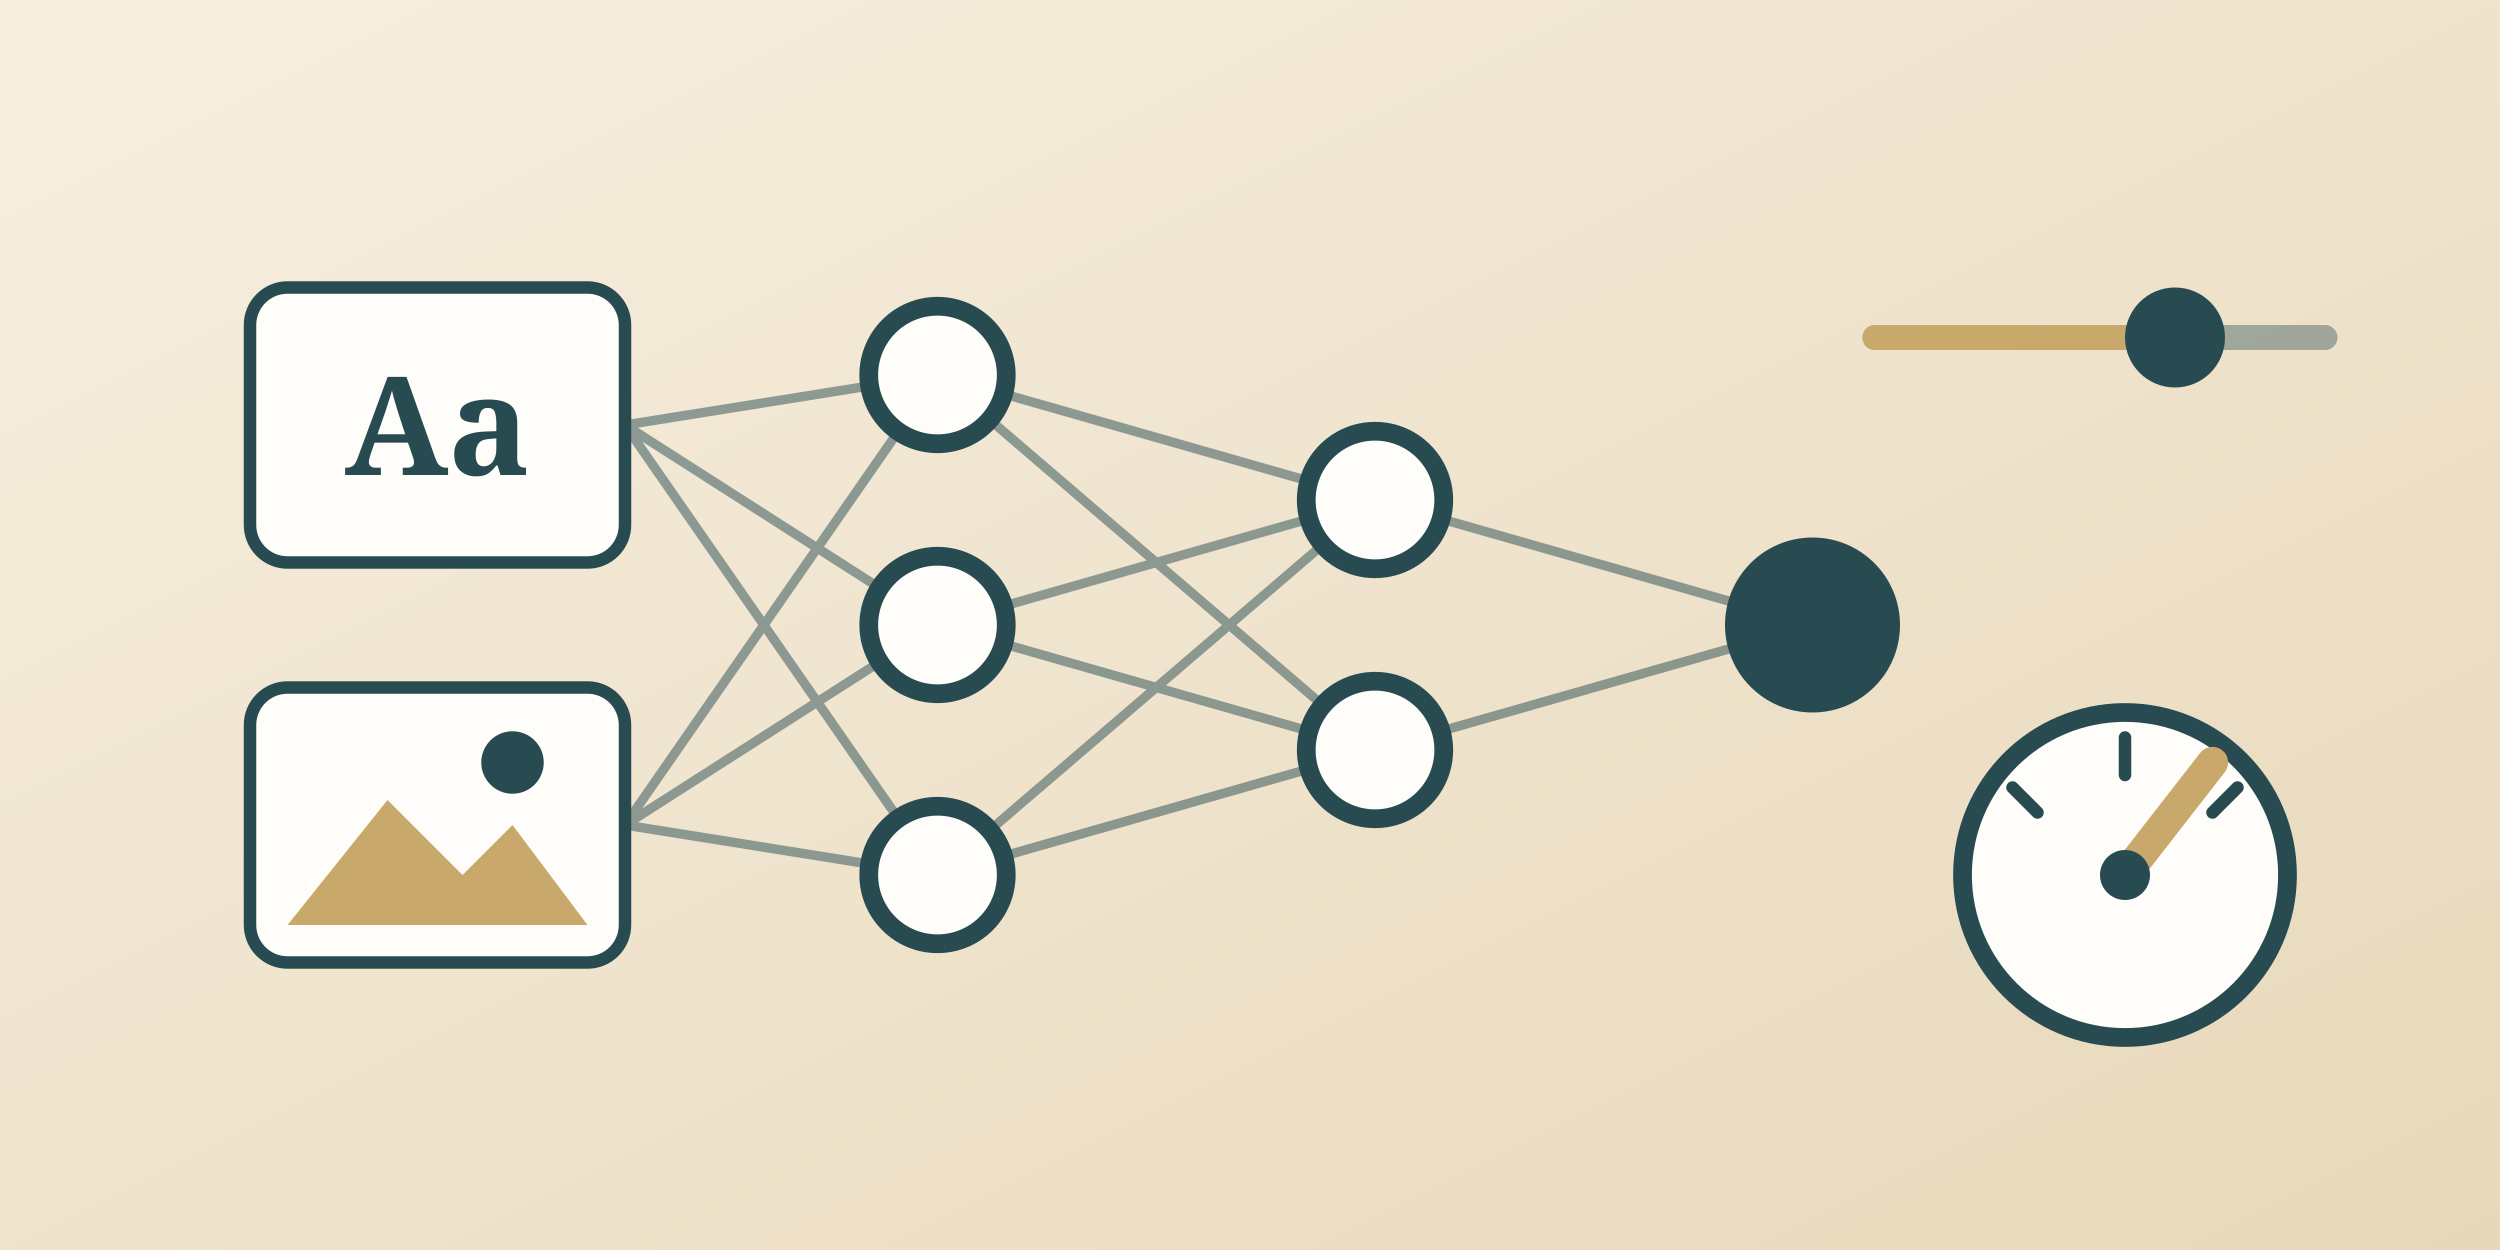
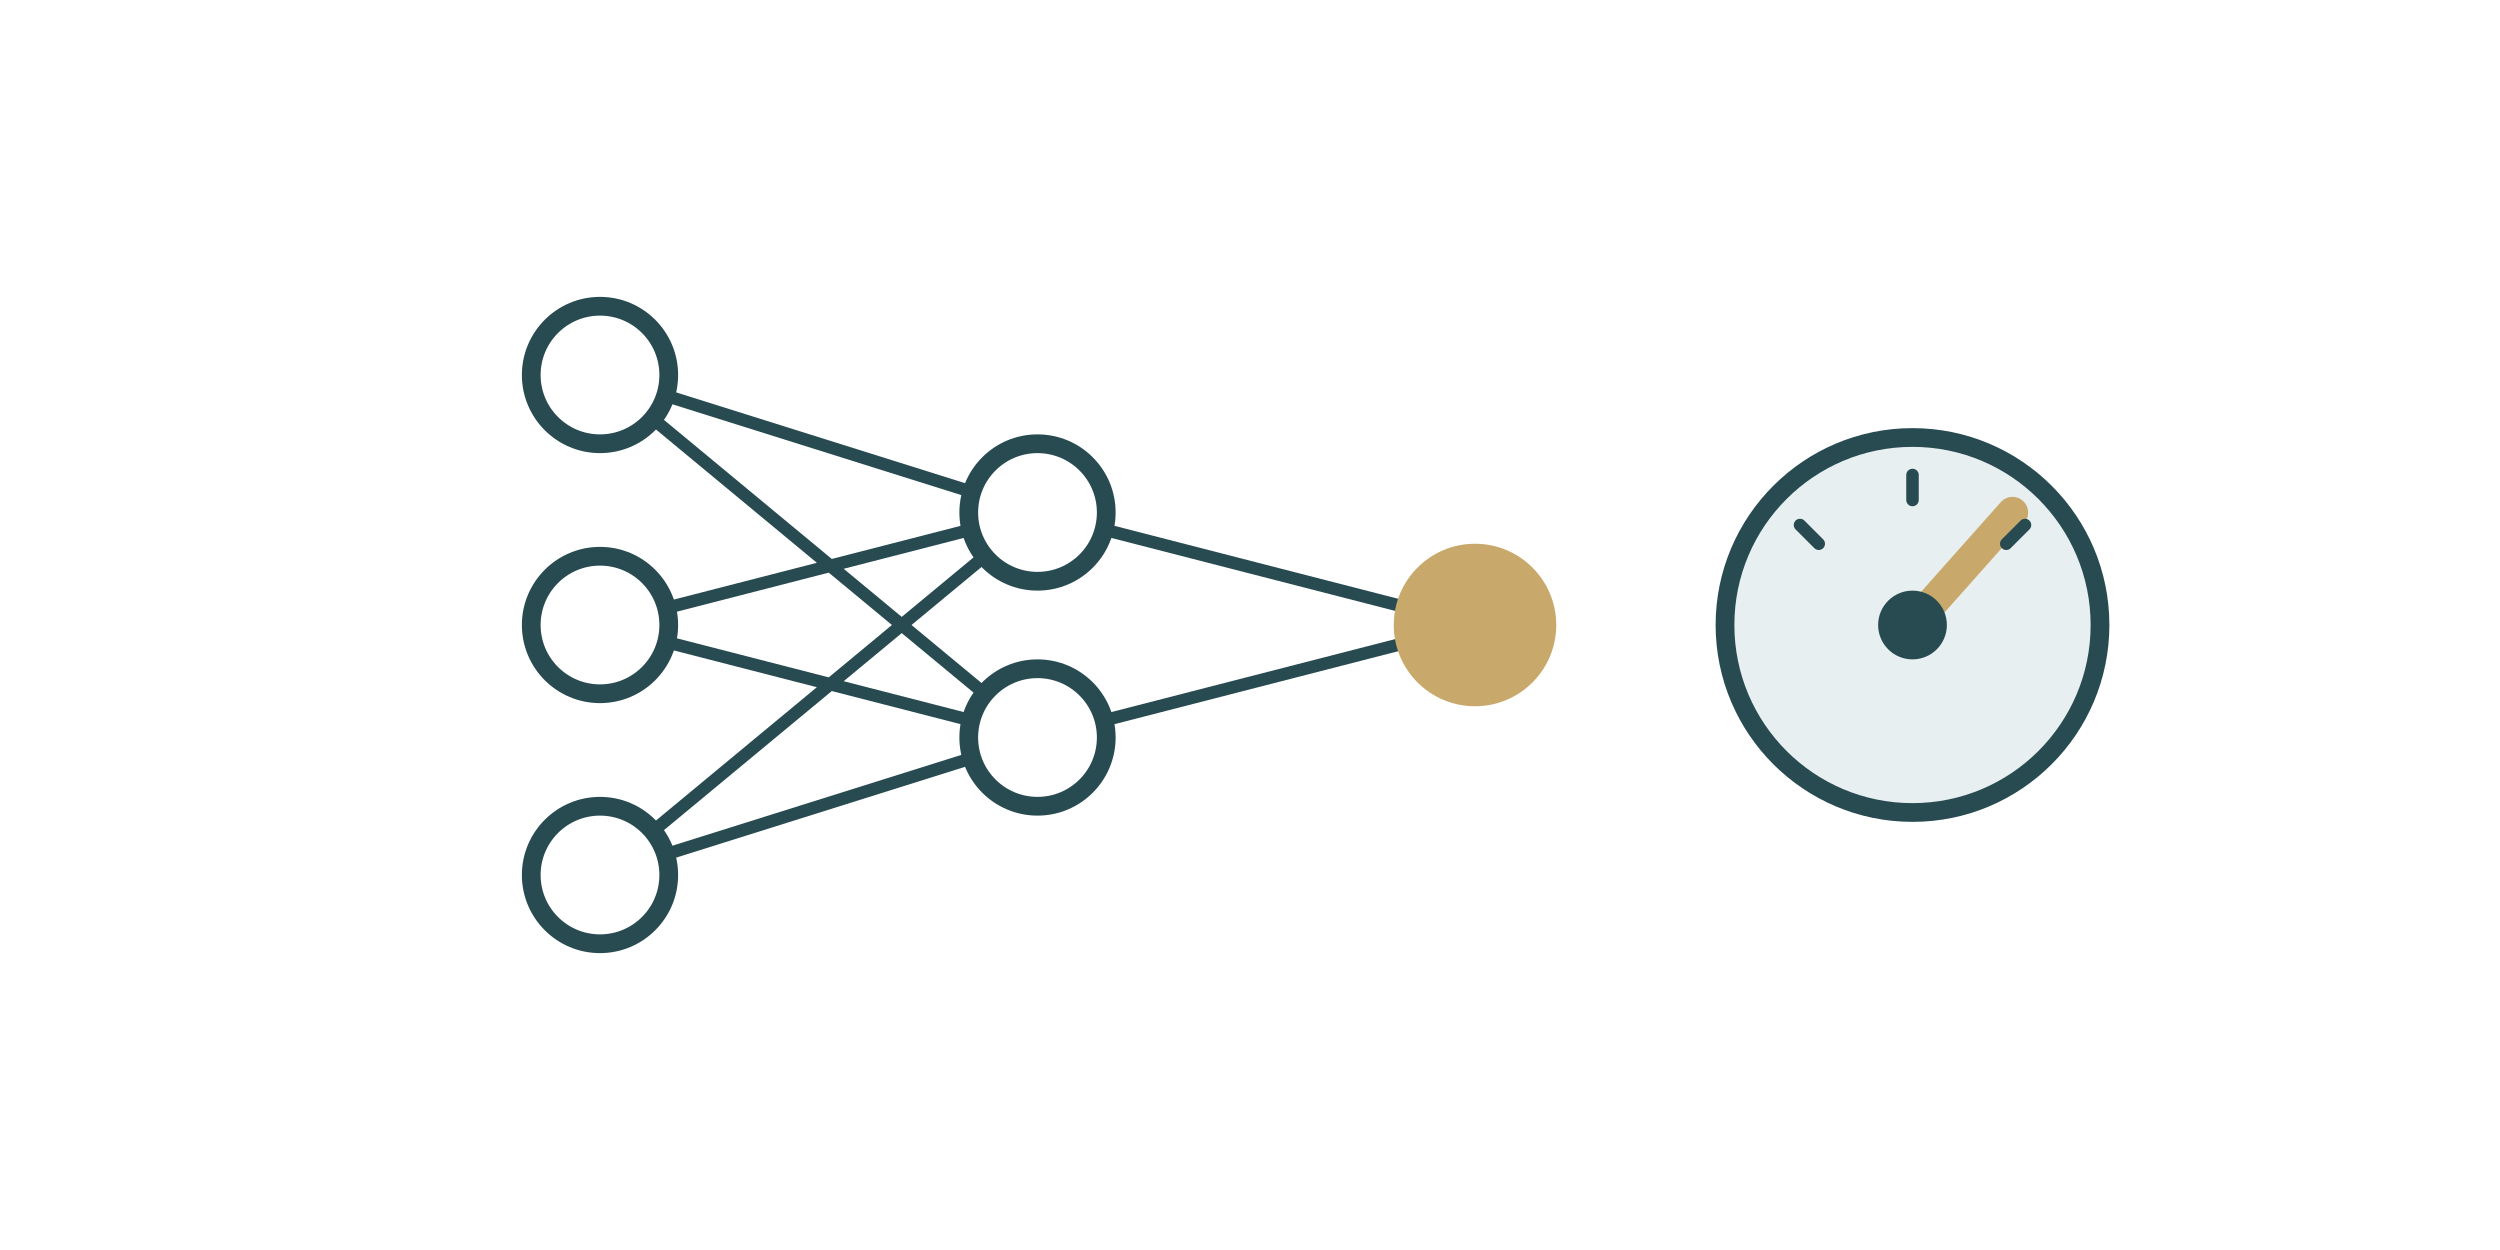
- <svg xmlns="http://www.w3.org/2000/svg" viewBox="0 0 400 200" role="img" aria-label="Text and image data tuning a neural network">
-   <defs>
-     <linearGradient id="bg" x1="0" y1="0" x2="1" y2="1">
-       <stop offset="0" stop-color="#f6efe0" />
-       <stop offset="1" stop-color="#e8d8ba" />
-     </linearGradient>
-   </defs>
-   <rect width="400" height="200" fill="url(#bg)" />
-   <rect x="40" y="46" width="60" height="44" rx="6" fill="#fffdf9" stroke="#284b52" stroke-width="2" />
-   <text x="70" y="76" font-family="Spectral, Georgia, serif" font-size="22" font-weight="700" fill="#284b52" text-anchor="middle">Aa</text>
-   <rect x="40" y="110" width="60" height="44" rx="6" fill="#fffdf9" stroke="#284b52" stroke-width="2" />
-   <path d="M46 148 L62 128 L74 140 L82 132 L94 148 Z" fill="#c8a96b" />
-   <circle cx="82" cy="122" r="5" fill="#284b52" />
-   <g stroke="#284b52" stroke-width="1.5" opacity="0.5">
-     <path d="M100 68 L150 60 M100 68 L150 100 M100 68 L150 140" />
-     <path d="M100 132 L150 60 M100 132 L150 100 M100 132 L150 140" />
-     <path d="M150 60 L220 80 M150 60 L220 120 M150 100 L220 80 M150 100 L220 120 M150 140 L220 80 M150 140 L220 120" />
-     <path d="M220 80 L290 100 M220 120 L290 100" />
+ <svg xmlns="http://www.w3.org/2000/svg" viewBox="0 0 400 200" role="img" aria-label="Neural network with a tuning dial">
+   <rect width="400" height="200" fill="#ffffff" />
+   <g fill="none" stroke="#284b52" stroke-width="3" stroke-linecap="round" stroke-linejoin="round">
+     <path d="M96 60 L166 82 M96 60 L166 118 M96 100 L166 82 M96 100 L166 118 M96 140 L166 82 M96 140 L166 118 M166 82 L236 100 M166 118 L236 100" stroke-width="2" />
+     <circle cx="96" cy="60" r="11" fill="#ffffff" />
+     <circle cx="96" cy="100" r="11" fill="#ffffff" />
+     <circle cx="96" cy="140" r="11" fill="#ffffff" />
+     <circle cx="166" cy="82" r="11" fill="#ffffff" />
+     <circle cx="166" cy="118" r="11" fill="#ffffff" />
+     <circle cx="236" cy="100" r="13" fill="#c8a96b" stroke="none" />
+     <circle cx="306" cy="100" r="30" fill="#e8eff0" />
+     <path d="M306 100 L322 82" stroke="#c8a96b" stroke-width="5" />
+     <circle cx="306" cy="100" r="4" fill="#284b52" />
+     <path d="M288 84 L291 87 M306 76 V80 M324 84 L321 87" stroke-width="2" />
  </g>
-   <g fill="#fffdf9" stroke="#284b52" stroke-width="3">
-     <circle cx="150" cy="60" r="11" />
-     <circle cx="150" cy="100" r="11" />
-     <circle cx="150" cy="140" r="11" />
-     <circle cx="220" cy="80" r="11" />
-     <circle cx="220" cy="120" r="11" />
-   </g>
-   <circle cx="290" cy="100" r="14" fill="#284b52" />
-   <circle cx="340" cy="140" r="26" fill="#fffdf9" stroke="#284b52" stroke-width="3" />
-   <path d="M340 140 L354 122" stroke="#c8a96b" stroke-width="5" stroke-linecap="round" />
-   <circle cx="340" cy="140" r="4" fill="#284b52" />
-   <g stroke="#284b52" stroke-width="2" stroke-linecap="round">
-     <path d="M322 126 L326 130" />
-     <path d="M340 118 V124" />
-     <path d="M358 126 L354 130" />
-   </g>
-   <path d="M300 54 H372" stroke="#284b52" stroke-width="4" stroke-linecap="round" opacity="0.4" />
-   <path d="M300 54 H348" stroke="#c8a96b" stroke-width="4" stroke-linecap="round" />
-   <circle cx="348" cy="54" r="8" fill="#284b52" />
</svg>
